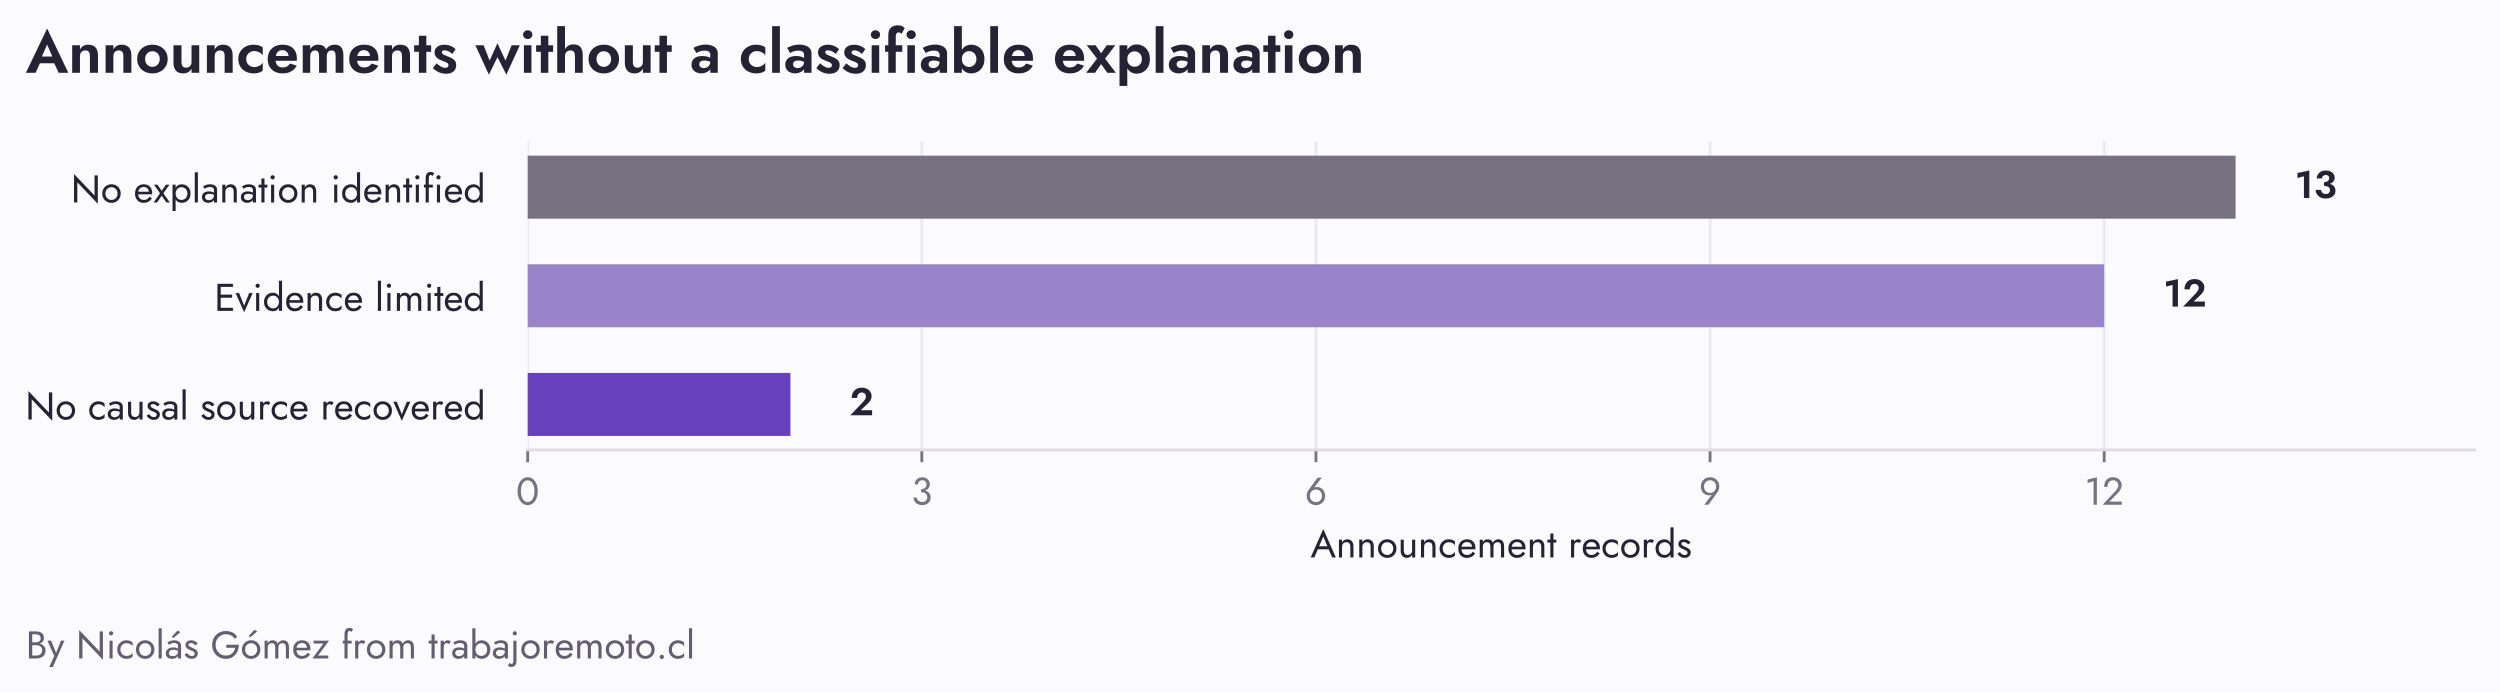
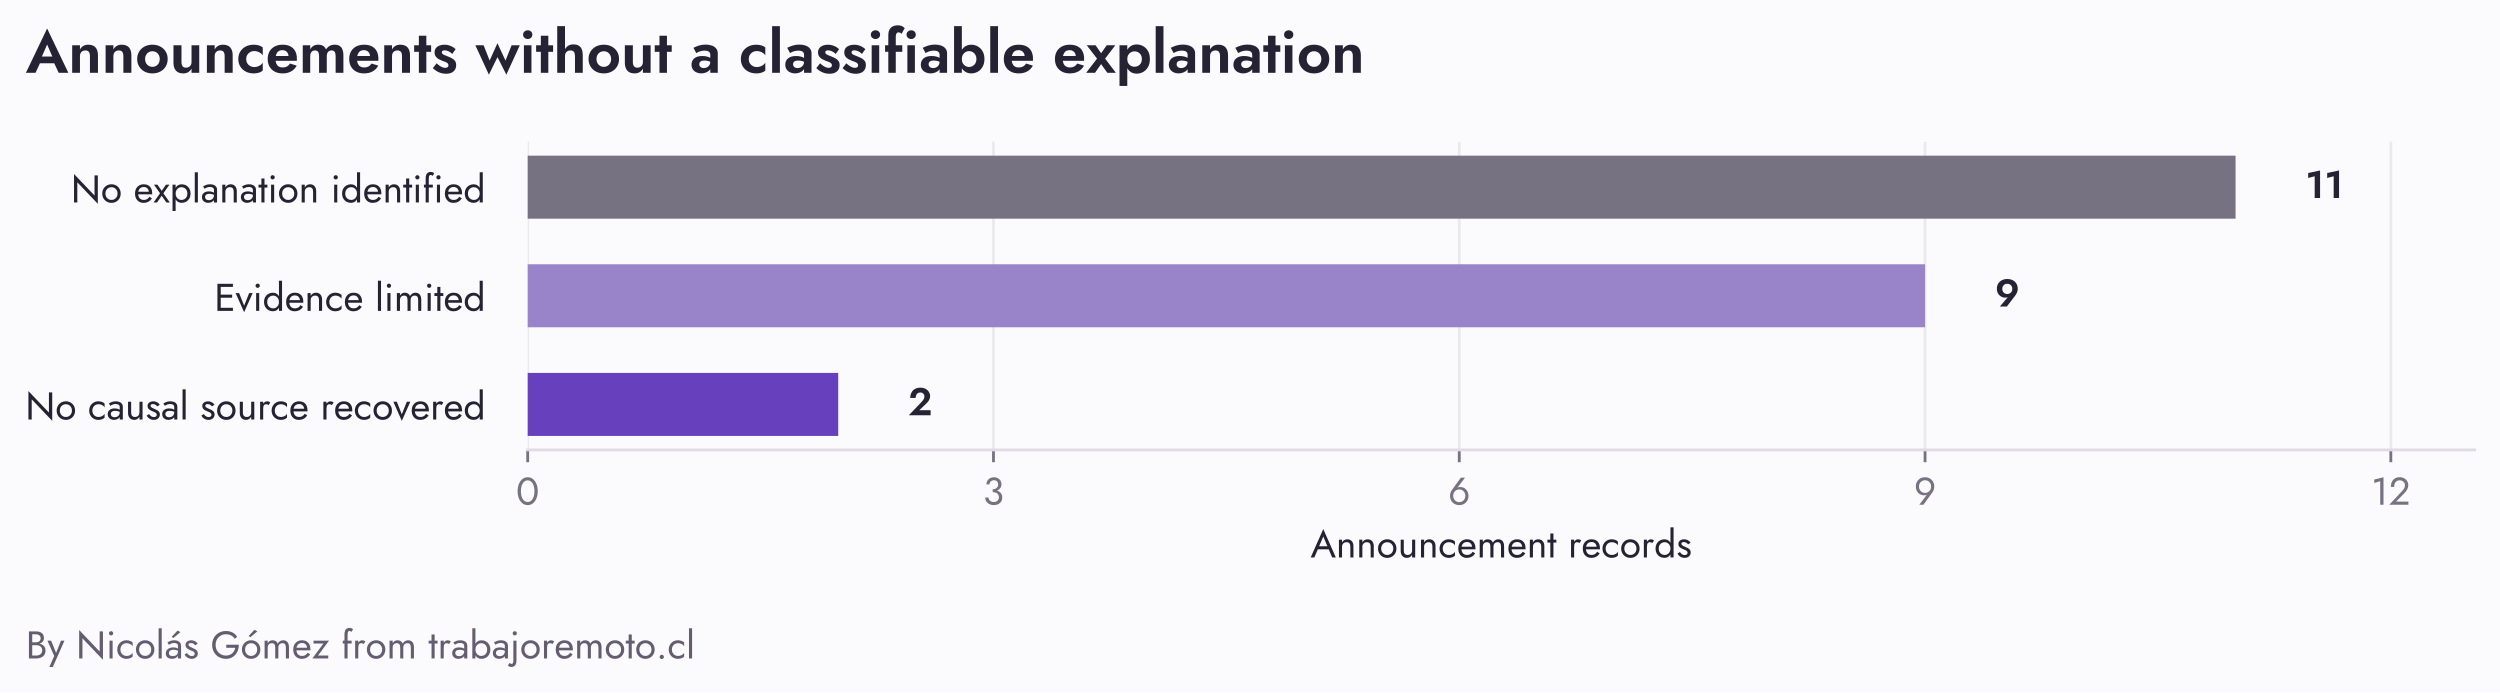
<svg xmlns="http://www.w3.org/2000/svg" xmlns:xlink="http://www.w3.org/1999/xlink" width="710.788pt" height="196.829pt" viewBox="0 0 710.788 196.829" version="1.1">
  <defs>
    <style type="text/css">*{stroke-linejoin: round; stroke-linecap: butt}</style>
  </defs>
  <g id="figure_1">
    <g id="patch_1">
      <path d="M 0 196.829  L 710.788 196.829  L 710.788 0  L 0 0  z " style="fill: #fbfafc" />
    </g>
    <g id="axes_1">
      <g id="patch_2">
        <path d="M 150.028 127.919  L 703.588 127.919  L 703.588 40.279  L 150.028 40.279  z " style="fill: #fbfafc" />
      </g>
      <g id="matplotlib.axis_1">
        <g id="xtick_1">
          <g id="line2d_1">
-             <path d="M 150.028 127.919  L 150.028 40.279  " clip-path="url(#p20ae5a63dd)" style="fill: none; stroke: #b0b0b0; stroke-opacity: 0.22; stroke-width: 0.8; stroke-linecap: square" />
+             <path d="M 150.028 127.919  L 150.028 40.279  " clip-path="url(#p7d969331b7)" style="fill: none; stroke: #b0b0b0; stroke-opacity: 0.22; stroke-width: 0.8; stroke-linecap: square" />
          </g>
          <g id="line2d_2">
            <defs>
-               <path id="m66d5bda780" d="M 0 0  L 0 3.5  " style="stroke: #777281; stroke-width: 0.8" />
+               <path id="m6f5ab41c43" d="M 0 0  L 0 3.5  " style="stroke: #777281; stroke-width: 0.8" />
            </defs>
            <g>
-               <use xlink:href="#m66d5bda780" x="150.028" y="127.919" style="fill: #777281; stroke: #777281; stroke-width: 0.8" />
+               <use xlink:href="#m6f5ab41c43" x="150.028" y="127.919" style="fill: #777281; stroke: #777281; stroke-width: 0.8" />
            </g>
          </g>
          <g id="text_1">
            <g style="fill: #777281" transform="translate(146.7278 143.4991) scale(0.11 -0.11)">
              <defs>
                <path id="Jost-Regular-30" d="M 800 2240  Q 800 2630 877 2960  Q 954 3290 1101 3530  Q 1248 3770 1456 3901  Q 1664 4032 1920 4032  Q 2182 4032 2387 3901  Q 2592 3770 2739 3530  Q 2886 3290 2963 2960  Q 3040 2630 3040 2240  Q 3040 1850 2963 1520  Q 2886 1190 2739 950  Q 2592 710 2387 579  Q 2182 448 1920 448  Q 1664 448 1456 579  Q 1248 710 1101 950  Q 954 1190 877 1520  Q 800 1850 800 2240  z M 256 2240  Q 256 1568 467 1049  Q 678 531 1052 233  Q 1427 -64 1920 -64  Q 2413 -64 2787 233  Q 3162 531 3373 1049  Q 3584 1568 3584 2240  Q 3584 2912 3373 3430  Q 3162 3949 2787 4246  Q 2413 4544 1920 4544  Q 1427 4544 1052 4246  Q 678 3949 467 3430  Q 256 2912 256 2240  z " transform="scale(0.015625)" />
              </defs>
              <use xlink:href="#Jost-Regular-30" />
            </g>
          </g>
        </g>
        <g id="xtick_2">
          <g id="line2d_3">
-             <path d="M 262.084 127.919  L 262.084 40.279  " clip-path="url(#p20ae5a63dd)" style="fill: none; stroke: #b0b0b0; stroke-opacity: 0.22; stroke-width: 0.8; stroke-linecap: square" />
+             <path d="M 282.458 127.919  L 282.458 40.279  " clip-path="url(#p7d969331b7)" style="fill: none; stroke: #b0b0b0; stroke-opacity: 0.22; stroke-width: 0.8; stroke-linecap: square" />
          </g>
          <g id="line2d_4">
            <g>
-               <use xlink:href="#m66d5bda780" x="262.084" y="127.919" style="fill: #777281; stroke: #777281; stroke-width: 0.8" />
+               <use xlink:href="#m6f5ab41c43" x="282.458" y="127.919" style="fill: #777281; stroke: #777281; stroke-width: 0.8" />
            </g>
          </g>
          <g id="text_2">
-             <g style="fill: #777281" transform="translate(259.0818 143.4991) scale(0.11 -0.11)">
+             <g style="fill: #777281" transform="translate(279.4558 143.4991) scale(0.11 -0.11)">
              <defs>
                <path id="Jost-Regular-33" d="M 1619 2208  Q 2054 2208 2380 2361  Q 2707 2515 2892 2777  Q 3078 3040 3078 3354  Q 3078 3674 2928 3942  Q 2778 4211 2499 4377  Q 2221 4544 1837 4544  Q 1472 4544 1187 4393  Q 902 4243 739 3980  Q 576 3718 576 3366  L 1094 3366  Q 1094 3661 1312 3856  Q 1530 4051 1843 4051  Q 2067 4051 2217 3961  Q 2368 3872 2445 3709  Q 2522 3546 2522 3334  Q 2522 3174 2461 3033  Q 2400 2893 2285 2787  Q 2170 2682 2003 2621  Q 1837 2560 1619 2560  L 1619 2208  z M 1811 -64  Q 2214 -64 2528 89  Q 2842 243 3024 524  Q 3206 806 3206 1184  Q 3206 1517 3081 1753  Q 2957 1990 2736 2140  Q 2515 2291 2230 2361  Q 1946 2432 1619 2432  L 1619 2080  Q 1837 2080 2022 2029  Q 2208 1978 2349 1872  Q 2490 1766 2570 1609  Q 2650 1453 2650 1248  Q 2650 1005 2547 825  Q 2445 646 2256 547  Q 2067 448 1811 448  Q 1555 448 1356 544  Q 1158 640 1046 806  Q 934 973 934 1184  L 384 1184  Q 384 922 486 694  Q 589 467 774 297  Q 960 128 1222 32  Q 1485 -64 1811 -64  z " transform="scale(0.015625)" />
              </defs>
              <use xlink:href="#Jost-Regular-33" />
            </g>
          </g>
        </g>
        <g id="xtick_3">
          <g id="line2d_5">
-             <path d="M 374.141 127.919  L 374.141 40.279  " clip-path="url(#p20ae5a63dd)" style="fill: none; stroke: #b0b0b0; stroke-opacity: 0.22; stroke-width: 0.8; stroke-linecap: square" />
+             <path d="M 414.889 127.919  L 414.889 40.279  " clip-path="url(#p7d969331b7)" style="fill: none; stroke: #b0b0b0; stroke-opacity: 0.22; stroke-width: 0.8; stroke-linecap: square" />
          </g>
          <g id="line2d_6">
            <g>
-               <use xlink:href="#m66d5bda780" x="374.141" y="127.919" style="fill: #777281; stroke: #777281; stroke-width: 0.8" />
+               <use xlink:href="#m6f5ab41c43" x="414.889" y="127.919" style="fill: #777281; stroke: #777281; stroke-width: 0.8" />
            </g>
          </g>
          <g id="text_3">
-             <g style="fill: #777281" transform="translate(370.9735 143.4991) scale(0.11 -0.11)">
+             <g style="fill: #777281" transform="translate(411.7214 143.4991) scale(0.11 -0.11)">
              <defs>
                <path id="Jost-Regular-36" d="M 838 1472  Q 838 1779 969 2019  Q 1101 2259 1328 2393  Q 1555 2528 1843 2528  Q 2131 2528 2358 2393  Q 2586 2259 2717 2019  Q 2848 1779 2848 1472  Q 2848 1165 2717 931  Q 2586 698 2358 563  Q 2131 429 1843 429  Q 1555 429 1328 563  Q 1101 698 969 931  Q 838 1165 838 1472  z M 2112 4480  L 602 2400  Q 474 2221 397 1984  Q 320 1747 320 1472  Q 320 1011 521 665  Q 723 320 1068 128  Q 1414 -64 1843 -64  Q 2278 -64 2620 128  Q 2963 320 3164 665  Q 3366 1011 3366 1472  Q 3366 1779 3264 2044  Q 3162 2310 2979 2508  Q 2797 2707 2557 2816  Q 2317 2925 2042 2925  Q 1824 2925 1654 2873  Q 1485 2822 1357 2662  L 1395 2630  L 2797 4480  L 2112 4480  z " transform="scale(0.015625)" />
              </defs>
              <use xlink:href="#Jost-Regular-36" />
            </g>
          </g>
        </g>
        <g id="xtick_4">
          <g id="line2d_7">
-             <path d="M 486.198 127.919  L 486.198 40.279  " clip-path="url(#p20ae5a63dd)" style="fill: none; stroke: #b0b0b0; stroke-opacity: 0.22; stroke-width: 0.8; stroke-linecap: square" />
+             <path d="M 547.32 127.919  L 547.32 40.279  " clip-path="url(#p7d969331b7)" style="fill: none; stroke: #b0b0b0; stroke-opacity: 0.22; stroke-width: 0.8; stroke-linecap: square" />
          </g>
          <g id="line2d_8">
            <g>
-               <use xlink:href="#m66d5bda780" x="486.198" y="127.919" style="fill: #777281; stroke: #777281; stroke-width: 0.8" />
+               <use xlink:href="#m6f5ab41c43" x="547.32" y="127.919" style="fill: #777281; stroke: #777281; stroke-width: 0.8" />
            </g>
          </g>
          <g id="text_4">
-             <g style="fill: #777281" transform="translate(483.0302 143.4991) scale(0.11 -0.11)">
+             <g style="fill: #777281" transform="translate(544.152 143.4991) scale(0.11 -0.11)">
              <defs>
                <path id="Jost-Regular-39" d="M 2848 3008  Q 2848 2701 2717 2464  Q 2586 2227 2358 2089  Q 2131 1952 1843 1952  Q 1555 1952 1328 2089  Q 1101 2227 969 2464  Q 838 2701 838 3008  Q 838 3315 969 3548  Q 1101 3782 1328 3916  Q 1555 4051 1843 4051  Q 2131 4051 2358 3916  Q 2586 3782 2717 3548  Q 2848 3315 2848 3008  z M 1574 0  L 3085 2080  Q 3213 2259 3289 2496  Q 3366 2733 3366 3008  Q 3366 3469 3164 3814  Q 2963 4160 2620 4352  Q 2278 4544 1843 4544  Q 1414 4544 1068 4352  Q 723 4160 521 3814  Q 320 3469 320 3008  Q 320 2701 422 2435  Q 525 2170 707 1971  Q 890 1773 1130 1664  Q 1370 1555 1645 1555  Q 1862 1555 2032 1606  Q 2202 1658 2330 1818  L 2291 1850  L 890 0  L 1574 0  z " transform="scale(0.015625)" />
              </defs>
              <use xlink:href="#Jost-Regular-39" />
            </g>
          </g>
        </g>
        <g id="xtick_5">
          <g id="line2d_9">
-             <path d="M 598.255 127.919  L 598.255 40.279  " clip-path="url(#p20ae5a63dd)" style="fill: none; stroke: #b0b0b0; stroke-opacity: 0.22; stroke-width: 0.8; stroke-linecap: square" />
+             <path d="M 679.75 127.919  L 679.75 40.279  " clip-path="url(#p7d969331b7)" style="fill: none; stroke: #b0b0b0; stroke-opacity: 0.22; stroke-width: 0.8; stroke-linecap: square" />
          </g>
          <g id="line2d_10">
            <g>
-               <use xlink:href="#m66d5bda780" x="598.255" y="127.919" style="fill: #777281; stroke: #777281; stroke-width: 0.8" />
+               <use xlink:href="#m6f5ab41c43" x="679.75" y="127.919" style="fill: #777281; stroke: #777281; stroke-width: 0.8" />
            </g>
          </g>
          <g id="text_5">
-             <g style="fill: #777281" transform="translate(592.6497 143.4991) scale(0.11 -0.11)">
+             <g style="fill: #777281" transform="translate(674.1455 143.4991) scale(0.11 -0.11)">
              <defs>
                <path id="Jost-Regular-31" d="M 512 3597  L 1504 3891  L 1504 0  L 2048 0  L 2048 4544  L 512 4160  L 512 3597  z " transform="scale(0.015625)" />
                <path id="Jost-Regular-32" d="M 128 0  L 3290 0  L 3290 512  L 1248 512  L 2675 1965  Q 2938 2234 3104 2573  Q 3270 2912 3270 3258  Q 3270 3462 3187 3686  Q 3104 3910 2931 4105  Q 2758 4301 2489 4425  Q 2221 4550 1850 4550  Q 1389 4550 1059 4348  Q 730 4147 557 3785  Q 384 3424 384 2944  L 928 2944  Q 928 3283 1037 3529  Q 1146 3776 1354 3907  Q 1562 4038 1850 4038  Q 2054 4038 2214 3968  Q 2374 3898 2486 3782  Q 2598 3667 2656 3526  Q 2714 3386 2714 3238  Q 2714 3059 2659 2896  Q 2605 2733 2499 2576  Q 2394 2419 2246 2259  L 128 0  z " transform="scale(0.015625)" />
              </defs>
              <use xlink:href="#Jost-Regular-31" />
              <use xlink:href="#Jost-Regular-32" x="45" />
            </g>
          </g>
        </g>
        <g id="text_6">
          <g style="fill: #252333" transform="translate(372.5959 158.4991) scale(0.11 -0.11)">
            <defs>
              <path id="Jost-Regular-41" d="M 941 1344  L 3309 1344  L 3117 1856  L 1133 1856  L 941 1344  z M 2112 3469  L 2880 1664  L 2931 1536  L 3584 0  L 4192 0  L 2112 4704  L 32 0  L 640 0  L 1306 1574  L 1357 1690  L 2112 3469  z " transform="scale(0.015625)" />
              <path id="Jost-Regular-6e" d="M 2368 1792  L 2368 0  L 2880 0  L 2880 1856  Q 2880 2387 2608 2697  Q 2336 3008 1869 3008  Q 1581 3008 1360 2880  Q 1139 2752 992 2483  L 992 2944  L 480 2944  L 480 0  L 992 0  L 992 1792  Q 992 2010 1085 2176  Q 1178 2342 1347 2435  Q 1517 2528 1741 2528  Q 2048 2528 2208 2342  Q 2368 2157 2368 1792  z " transform="scale(0.015625)" />
              <path id="Jost-Regular-6f" d="M 224 1472  Q 224 1030 425 681  Q 627 333 972 134  Q 1318 -64 1747 -64  Q 2182 -64 2524 134  Q 2867 333 3068 681  Q 3270 1030 3270 1472  Q 3270 1920 3068 2265  Q 2867 2611 2524 2809  Q 2182 3008 1747 3008  Q 1318 3008 972 2809  Q 627 2611 425 2265  Q 224 1920 224 1472  z M 742 1472  Q 742 1779 873 2019  Q 1005 2259 1232 2393  Q 1459 2528 1747 2528  Q 2035 2528 2262 2393  Q 2490 2259 2621 2019  Q 2752 1779 2752 1472  Q 2752 1165 2621 928  Q 2490 691 2262 553  Q 2035 416 1747 416  Q 1459 416 1232 553  Q 1005 691 873 928  Q 742 1165 742 1472  z " transform="scale(0.015625)" />
              <path id="Jost-Regular-75" d="M 992 1152  L 992 2944  L 480 2944  L 480 1088  Q 480 563 755 249  Q 1030 -64 1491 -64  Q 1786 -64 2003 67  Q 2221 198 2368 461  L 2368 0  L 2880 0  L 2880 2944  L 2368 2944  L 2368 1152  Q 2368 934 2275 768  Q 2182 602 2012 509  Q 1843 416 1619 416  Q 1312 416 1152 608  Q 992 800 992 1152  z " transform="scale(0.015625)" />
              <path id="Jost-Regular-63" d="M 710 1472  Q 710 1779 841 2019  Q 973 2259 1200 2393  Q 1427 2528 1715 2528  Q 1952 2528 2160 2454  Q 2368 2381 2521 2259  Q 2675 2138 2739 1990  L 2739 2630  Q 2586 2810 2301 2909  Q 2016 3008 1715 3008  Q 1286 3008 940 2809  Q 595 2611 393 2265  Q 192 1920 192 1472  Q 192 1030 393 681  Q 595 333 940 134  Q 1286 -64 1715 -64  Q 2016 -64 2301 35  Q 2586 134 2739 314  L 2739 954  Q 2675 813 2521 688  Q 2368 563 2160 489  Q 1952 416 1715 416  Q 1427 416 1200 553  Q 973 691 841 928  Q 710 1165 710 1472  z " transform="scale(0.015625)" />
              <path id="Jost-Regular-65" d="M 1619 -64  Q 2093 -64 2441 125  Q 2790 314 3021 685  L 2605 947  Q 2445 678 2214 547  Q 1984 416 1683 416  Q 1382 416 1171 544  Q 960 672 851 915  Q 742 1158 742 1504  Q 749 1843 861 2076  Q 973 2310 1181 2435  Q 1389 2560 1683 2560  Q 1933 2560 2118 2451  Q 2304 2342 2409 2150  Q 2515 1958 2515 1696  Q 2515 1651 2496 1584  Q 2477 1517 2458 1485  L 2662 1779  L 550 1779  L 550 1344  L 3066 1344  Q 3066 1357 3069 1405  Q 3072 1453 3072 1498  Q 3072 1965 2905 2304  Q 2739 2643 2428 2825  Q 2118 3008 1683 3008  Q 1248 3008 918 2816  Q 589 2624 406 2278  Q 224 1933 224 1472  Q 224 1018 400 672  Q 576 326 893 131  Q 1210 -64 1619 -64  z " transform="scale(0.015625)" />
              <path id="Jost-Regular-6d" d="M 4512 1856  Q 4512 2221 4400 2480  Q 4288 2739 4077 2873  Q 3866 3008 3565 3008  Q 3270 3008 3040 2870  Q 2810 2733 2656 2458  Q 2554 2720 2333 2864  Q 2112 3008 1805 3008  Q 1530 3008 1328 2886  Q 1126 2765 992 2515  L 992 2944  L 480 2944  L 480 0  L 992 0  L 992 1792  Q 992 2022 1075 2188  Q 1158 2355 1312 2441  Q 1466 2528 1677 2528  Q 1965 2528 2102 2349  Q 2240 2170 2240 1792  L 2240 0  L 2752 0  L 2752 1792  Q 2752 2022 2835 2188  Q 2918 2355 3072 2441  Q 3226 2528 3437 2528  Q 3725 2528 3862 2349  Q 4000 2170 4000 1792  L 4000 0  L 4512 0  L 4512 1856  z " transform="scale(0.015625)" />
              <path id="Jost-Regular-74" d="M 32 2944  L 32 2464  L 1504 2464  L 1504 2944  L 32 2944  z M 512 3968  L 512 0  L 1024 0  L 1024 3968  L 512 3968  z " transform="scale(0.015625)" />
              <path id="Jost-Regular-20" transform="scale(0.015625)" />
              <path id="Jost-Regular-72" d="M 992 2944  L 480 2944  L 480 0  L 992 0  L 992 2944  z M 1882 2381  L 2163 2803  Q 2048 2925 1910 2966  Q 1773 3008 1613 3008  Q 1408 3008 1209 2848  Q 1011 2688 886 2416  Q 762 2144 762 1792  L 992 1792  Q 992 2003 1033 2169  Q 1075 2336 1184 2432  Q 1293 2528 1485 2528  Q 1613 2528 1696 2493  Q 1779 2458 1882 2381  z " transform="scale(0.015625)" />
              <path id="Jost-Regular-64" d="M 2688 4992  L 2688 0  L 3200 0  L 3200 4992  L 2688 4992  z M 224 1472  Q 224 998 422 652  Q 621 307 953 121  Q 1286 -64 1683 -64  Q 2054 -64 2329 121  Q 2605 307 2761 652  Q 2918 998 2918 1472  Q 2918 1952 2761 2294  Q 2605 2637 2329 2822  Q 2054 3008 1683 3008  Q 1286 3008 953 2822  Q 621 2637 422 2294  Q 224 1952 224 1472  z M 742 1472  Q 742 1811 880 2048  Q 1018 2285 1248 2406  Q 1478 2528 1747 2528  Q 1971 2528 2188 2406  Q 2406 2285 2547 2048  Q 2688 1811 2688 1472  Q 2688 1133 2547 896  Q 2406 659 2188 537  Q 1971 416 1747 416  Q 1478 416 1248 537  Q 1018 659 880 896  Q 742 1133 742 1472  z " transform="scale(0.015625)" />
              <path id="Jost-Regular-73" d="M 602 902  L 198 653  Q 282 480 445 313  Q 608 147 845 41  Q 1082 -64 1376 -64  Q 1830 -64 2108 192  Q 2387 448 2387 832  Q 2387 1094 2262 1260  Q 2138 1427 1926 1545  Q 1715 1664 1459 1766  Q 1306 1830 1165 1900  Q 1024 1971 934 2060  Q 845 2150 845 2266  Q 845 2413 960 2483  Q 1075 2554 1235 2554  Q 1466 2554 1648 2445  Q 1830 2336 1952 2170  L 2362 2432  Q 2272 2598 2112 2726  Q 1952 2854 1744 2931  Q 1536 3008 1299 3008  Q 1062 3008 841 2925  Q 621 2842 483 2669  Q 346 2496 346 2234  Q 346 1978 477 1808  Q 608 1638 803 1532  Q 998 1427 1190 1350  Q 1363 1286 1516 1212  Q 1670 1139 1769 1033  Q 1869 928 1869 774  Q 1869 602 1744 502  Q 1619 403 1402 403  Q 1222 403 1072 470  Q 922 538 806 653  Q 691 768 602 902  z " transform="scale(0.015625)" />
            </defs>
            <use xlink:href="#Jost-Regular-41" />
            <use xlink:href="#Jost-Regular-6e" x="66" />
            <use xlink:href="#Jost-Regular-6e" x="118.5" />
            <use xlink:href="#Jost-Regular-6f" x="171" />
            <use xlink:href="#Jost-Regular-75" x="225.6" />
            <use xlink:href="#Jost-Regular-6e" x="278.1" />
            <use xlink:href="#Jost-Regular-63" x="330.6" />
            <use xlink:href="#Jost-Regular-65" x="378.4" />
            <use xlink:href="#Jost-Regular-6d" x="429.9" />
            <use xlink:href="#Jost-Regular-65" x="507.9" />
            <use xlink:href="#Jost-Regular-6e" x="559.4" />
            <use xlink:href="#Jost-Regular-74" x="611.9" />
            <use xlink:href="#Jost-Regular-20" x="635.9" />
            <use xlink:href="#Jost-Regular-72" x="665.9" />
            <use xlink:href="#Jost-Regular-65" x="700.2" />
            <use xlink:href="#Jost-Regular-63" x="751.7" />
            <use xlink:href="#Jost-Regular-6f" x="799.5" />
            <use xlink:href="#Jost-Regular-72" x="854.1" />
            <use xlink:href="#Jost-Regular-64" x="888.4" />
            <use xlink:href="#Jost-Regular-73" x="945.4" />
          </g>
        </g>
      </g>
      <g id="matplotlib.axis_2">
        <g id="ytick_1">
          <g id="line2d_11" />
          <g id="text_7">
            <g style="fill: #252333" transform="translate(20.16625 57.56316) scale(0.11 -0.11)">
              <defs>
                <path id="Jost-Regular-4e" d="M 3904 4480  L 3904 1146  L 512 4704  L 512 0  L 1056 0  L 1056 3334  L 4448 -224  L 4448 4480  L 3904 4480  z " transform="scale(0.015625)" />
                <path id="Jost-Regular-78" d="M 2048 2944  L 1344 1920  L 640 2944  L 64 2944  L 1069 1517  L 0 0  L 576 0  L 1344 1114  L 2112 0  L 2688 0  L 1619 1517  L 2624 2944  L 2048 2944  z " transform="scale(0.015625)" />
                <path id="Jost-Regular-70" d="M 960 -1408  L 960 2944  L 448 2944  L 448 -1408  L 960 -1408  z M 3424 1472  Q 3424 1952 3225 2294  Q 3027 2637 2697 2822  Q 2368 3008 1965 3008  Q 1600 3008 1321 2822  Q 1043 2637 886 2294  Q 730 1952 730 1472  Q 730 998 886 652  Q 1043 307 1321 121  Q 1600 -64 1965 -64  Q 2368 -64 2697 121  Q 3027 307 3225 652  Q 3424 998 3424 1472  z M 2906 1472  Q 2906 1133 2768 896  Q 2630 659 2403 537  Q 2176 416 1901 416  Q 1677 416 1459 537  Q 1242 659 1101 896  Q 960 1133 960 1472  Q 960 1811 1101 2048  Q 1242 2285 1459 2406  Q 1677 2528 1901 2528  Q 2176 2528 2403 2406  Q 2630 2285 2768 2048  Q 2906 1811 2906 1472  z " transform="scale(0.015625)" />
                <path id="Jost-Regular-6c" d="M 480 4992  L 480 0  L 992 0  L 992 4992  L 480 4992  z " transform="scale(0.015625)" />
                <path id="Jost-Regular-61" d="M 710 909  Q 710 1069 787 1184  Q 864 1299 1021 1363  Q 1178 1427 1427 1427  Q 1696 1427 1933 1360  Q 2170 1293 2394 1139  L 2394 1440  Q 2349 1498 2221 1590  Q 2093 1683 1878 1756  Q 1664 1830 1344 1830  Q 800 1830 496 1571  Q 192 1312 192 883  Q 192 582 333 371  Q 474 160 707 48  Q 941 -64 1210 -64  Q 1453 -64 1699 25  Q 1946 115 2115 300  Q 2285 486 2285 768  L 2182 1152  Q 2182 922 2070 746  Q 1958 570 1769 474  Q 1581 378 1344 378  Q 1158 378 1014 438  Q 870 499 790 620  Q 710 742 710 909  z M 634 2266  Q 704 2317 825 2387  Q 947 2458 1123 2509  Q 1299 2560 1517 2560  Q 1651 2560 1772 2534  Q 1894 2509 1987 2451  Q 2080 2394 2131 2294  Q 2182 2195 2182 2042  L 2182 0  L 2694 0  L 2694 2112  Q 2694 2400 2550 2598  Q 2406 2797 2147 2902  Q 1888 3008 1542 3008  Q 1133 3008 841 2886  Q 550 2765 384 2643  L 634 2266  z " transform="scale(0.015625)" />
                <path id="Jost-Regular-69" d="M 480 4160  Q 480 4019 585 3913  Q 691 3808 832 3808  Q 979 3808 1081 3913  Q 1184 4019 1184 4160  Q 1184 4307 1081 4409  Q 979 4512 832 4512  Q 691 4512 585 4409  Q 480 4307 480 4160  z M 576 2944  L 576 0  L 1088 0  L 1088 2944  L 576 2944  z " transform="scale(0.015625)" />
                <path id="Jost-Regular-66" d="M 256 2944  L 256 2464  L 1728 2464  L 1728 2944  L 256 2944  z M 1677 4378  L 1958 4800  Q 1914 4864 1834 4921  Q 1754 4979 1645 5017  Q 1536 5056 1395 5056  Q 1126 5056 937 4944  Q 749 4832 646 4608  Q 544 4384 544 4032  L 544 0  L 1056 0  L 1056 3968  Q 1056 4179 1094 4307  Q 1133 4435 1200 4489  Q 1267 4544 1363 4544  Q 1440 4544 1526 4515  Q 1613 4486 1677 4378  z " transform="scale(0.015625)" />
              </defs>
              <use xlink:href="#Jost-Regular-4e" />
              <use xlink:href="#Jost-Regular-6f" x="77.5" />
              <use xlink:href="#Jost-Regular-20" x="132.1" />
              <use xlink:href="#Jost-Regular-65" x="162.1" />
              <use xlink:href="#Jost-Regular-78" x="213.6" />
              <use xlink:href="#Jost-Regular-70" x="255.6" />
              <use xlink:href="#Jost-Regular-6c" x="312.6" />
              <use xlink:href="#Jost-Regular-61" x="335.6" />
              <use xlink:href="#Jost-Regular-6e" x="383.7" />
              <use xlink:href="#Jost-Regular-61" x="436.2" />
              <use xlink:href="#Jost-Regular-74" x="484.3" />
              <use xlink:href="#Jost-Regular-69" x="508.3" />
              <use xlink:href="#Jost-Regular-6f" x="534.3" />
              <use xlink:href="#Jost-Regular-6e" x="588.9" />
              <use xlink:href="#Jost-Regular-20" x="641.4" />
              <use xlink:href="#Jost-Regular-69" x="671.4" />
              <use xlink:href="#Jost-Regular-64" x="697.4" />
              <use xlink:href="#Jost-Regular-65" x="754.4" />
              <use xlink:href="#Jost-Regular-6e" x="805.9" />
              <use xlink:href="#Jost-Regular-74" x="858.4" />
              <use xlink:href="#Jost-Regular-69" x="882.4" />
              <use xlink:href="#Jost-Regular-66" x="908.4" />
              <use xlink:href="#Jost-Regular-69" x="937" />
              <use xlink:href="#Jost-Regular-65" x="963" />
              <use xlink:href="#Jost-Regular-64" x="1014.5" />
            </g>
          </g>
        </g>
        <g id="ytick_2">
          <g id="line2d_12" />
          <g id="text_8">
            <g style="fill: #252333" transform="translate(60.94016 88.38906) scale(0.11 -0.11)">
              <defs>
                <path id="Jost-Regular-45" d="M 813 0  L 3072 0  L 3072 512  L 813 512  L 813 0  z M 813 3968  L 3072 3968  L 3072 4480  L 813 4480  L 813 3968  z M 813 2176  L 2944 2176  L 2944 2688  L 813 2688  L 813 2176  z M 512 4480  L 512 0  L 1056 0  L 1056 4480  L 512 4480  z " transform="scale(0.015625)" />
                <path id="Jost-Regular-76" d="M 0 2944  L 1408 -224  L 2816 2944  L 2240 2944  L 1408 864  L 576 2944  L 0 2944  z " transform="scale(0.015625)" />
              </defs>
              <use xlink:href="#Jost-Regular-45" />
              <use xlink:href="#Jost-Regular-76" x="55" />
              <use xlink:href="#Jost-Regular-69" x="99" />
              <use xlink:href="#Jost-Regular-64" x="125" />
              <use xlink:href="#Jost-Regular-65" x="182" />
              <use xlink:href="#Jost-Regular-6e" x="233.5" />
              <use xlink:href="#Jost-Regular-63" x="286" />
              <use xlink:href="#Jost-Regular-65" x="333.8" />
              <use xlink:href="#Jost-Regular-20" x="385.3" />
              <use xlink:href="#Jost-Regular-6c" x="415.3" />
              <use xlink:href="#Jost-Regular-69" x="438.3" />
              <use xlink:href="#Jost-Regular-6d" x="464.3" />
              <use xlink:href="#Jost-Regular-69" x="542.3" />
              <use xlink:href="#Jost-Regular-74" x="568.3" />
              <use xlink:href="#Jost-Regular-65" x="592.3" />
              <use xlink:href="#Jost-Regular-64" x="643.8" />
            </g>
          </g>
        </g>
        <g id="ytick_3">
          <g id="line2d_13" />
          <g id="text_9">
            <g style="fill: #252333" transform="translate(7.2 119.27) scale(0.11 -0.11)">
              <use xlink:href="#Jost-Regular-4e" />
              <use xlink:href="#Jost-Regular-6f" x="77.5" />
              <use xlink:href="#Jost-Regular-20" x="132.1" />
              <use xlink:href="#Jost-Regular-63" x="162.1" />
              <use xlink:href="#Jost-Regular-61" x="209.9" />
              <use xlink:href="#Jost-Regular-75" x="258" />
              <use xlink:href="#Jost-Regular-73" x="310.5" />
              <use xlink:href="#Jost-Regular-61" x="350.8" />
              <use xlink:href="#Jost-Regular-6c" x="398.9" />
              <use xlink:href="#Jost-Regular-20" x="421.9" />
              <use xlink:href="#Jost-Regular-73" x="451.9" />
              <use xlink:href="#Jost-Regular-6f" x="492.2" />
              <use xlink:href="#Jost-Regular-75" x="546.8" />
              <use xlink:href="#Jost-Regular-72" x="599.3" />
              <use xlink:href="#Jost-Regular-63" x="633.6" />
              <use xlink:href="#Jost-Regular-65" x="681.4" />
              <use xlink:href="#Jost-Regular-20" x="732.9" />
              <use xlink:href="#Jost-Regular-72" x="762.9" />
              <use xlink:href="#Jost-Regular-65" x="797.2" />
              <use xlink:href="#Jost-Regular-63" x="848.7" />
              <use xlink:href="#Jost-Regular-6f" x="896.5" />
              <use xlink:href="#Jost-Regular-76" x="951.1" />
              <use xlink:href="#Jost-Regular-65" x="995.1" />
              <use xlink:href="#Jost-Regular-72" x="1046.6" />
              <use xlink:href="#Jost-Regular-65" x="1080.9" />
              <use xlink:href="#Jost-Regular-64" x="1132.4" />
            </g>
          </g>
        </g>
      </g>
      <g id="patch_3">
-         <path d="M 150.028 44.263  L 635.607 44.263  L 635.607 62.174  L 150.028 62.174  z " clip-path="url(#p20ae5a63dd)" style="fill: #777281" />
+         <path d="M 150.028 44.263  L 635.607 44.263  L 635.607 62.174  L 150.028 62.174  z " clip-path="url(#p7d969331b7)" style="fill: #777281" />
      </g>
      <g id="patch_4">
-         <path d="M 150.028 75.144  L 598.255 75.144  L 598.255 93.055  L 150.028 93.055  z " clip-path="url(#p20ae5a63dd)" style="fill: #9984c9" />
+         <path d="M 150.028 75.144  L 547.32 75.144  L 547.32 93.055  L 150.028 93.055  z " clip-path="url(#p7d969331b7)" style="fill: #9984c9" />
      </g>
      <g id="patch_5">
-         <path d="M 150.028 106.025  L 224.732 106.025  L 224.732 123.935  L 150.028 123.935  z " clip-path="url(#p20ae5a63dd)" style="fill: #6741bd" />
+         <path d="M 150.028 106.025  L 238.315 106.025  L 238.315 123.935  L 150.028 123.935  z " clip-path="url(#p7d969331b7)" style="fill: #6741bd" />
      </g>
      <g id="patch_6">
        <path d="M 150.028 127.919  L 703.588 127.919  " style="fill: none; stroke: #dedbe5; stroke-width: 0.8; stroke-linejoin: miter; stroke-linecap: square" />
      </g>
      <g id="text_10">
-         <g style="fill: #252333" transform="translate(652.4153 56.29816) scale(0.11 -0.11)">
+         <g style="fill: #252333" transform="translate(655.4714 56.29816) scale(0.11 -0.11)">
          <defs>
            <path id="Jost-SemiBold-31" d="M 454 3315  L 1530 3597  L 1530 0  L 2419 0  L 2419 4557  L 454 4141  L 454 3315  z " transform="scale(0.015625)" />
-             <path id="Jost-SemiBold-33" d="M 1715 2182  Q 2221 2182 2617 2316  Q 3014 2451 3244 2710  Q 3475 2970 3475 3334  Q 3475 3674 3302 3949  Q 3130 4224 2800 4390  Q 2470 4557 2003 4557  Q 1562 4557 1229 4384  Q 896 4211 707 3913  Q 518 3616 518 3232  L 1370 3232  Q 1370 3482 1552 3645  Q 1734 3808 2003 3808  Q 2195 3808 2316 3744  Q 2438 3680 2502 3558  Q 2566 3437 2566 3277  Q 2566 3149 2505 3030  Q 2445 2912 2336 2819  Q 2227 2726 2070 2675  Q 1914 2624 1715 2624  L 1715 2182  z M 1965 -90  Q 2464 -90 2832 73  Q 3200 237 3401 531  Q 3603 826 3603 1210  Q 3603 1549 3462 1789  Q 3322 2029 3066 2185  Q 2810 2342 2467 2412  Q 2125 2483 1715 2483  L 1715 1997  Q 1952 1997 2134 1949  Q 2317 1901 2441 1811  Q 2566 1722 2630 1590  Q 2694 1459 2694 1306  Q 2694 1094 2604 953  Q 2515 813 2358 739  Q 2202 666 1990 666  Q 1786 666 1613 746  Q 1440 826 1337 979  Q 1235 1133 1235 1350  L 326 1350  Q 326 1062 441 803  Q 557 544 768 342  Q 979 141 1280 25  Q 1581 -90 1965 -90  z " transform="scale(0.015625)" />
          </defs>
          <use xlink:href="#Jost-SemiBold-31" />
-           <use xlink:href="#Jost-SemiBold-33" x="49.1" />
+           <use xlink:href="#Jost-SemiBold-31" x="49.1" />
        </g>
      </g>
      <g id="text_11">
-         <g style="fill: #252333" transform="translate(615.063 87.17906) scale(0.11 -0.11)">
+         <g style="fill: #252333" transform="translate(567.1843 87.17906) scale(0.11 -0.11)">
+           <defs>
+             <path id="Jost-SemiBold-39" d="M 2880 2938  Q 2880 2688 2771 2496  Q 2662 2304 2473 2195  Q 2285 2086 2048 2086  Q 1811 2086 1622 2195  Q 1434 2304 1325 2496  Q 1216 2688 1216 2938  Q 1216 3194 1325 3382  Q 1434 3571 1622 3676  Q 1811 3782 2048 3782  Q 2285 3782 2473 3676  Q 2662 3571 2771 3382  Q 2880 3194 2880 2938  z M 1971 13  L 3334 1792  Q 3520 2035 3648 2320  Q 3776 2605 3776 2938  Q 3776 3462 3542 3827  Q 3309 4192 2918 4381  Q 2528 4570 2048 4570  Q 1568 4570 1177 4381  Q 787 4192 553 3827  Q 320 3462 320 2938  Q 320 2611 435 2342  Q 550 2074 745 1882  Q 941 1690 1184 1587  Q 1427 1485 1683 1485  Q 1920 1485 2086 1539  Q 2253 1594 2413 1760  L 2253 1702  L 813 13  L 1971 13  z " transform="scale(0.015625)" />
+           </defs>
+           <use xlink:href="#Jost-SemiBold-39" />
+         </g>
+       </g>
+       <g id="text_12">
+         <g style="fill: #252333" transform="translate(258.1795 118.06) scale(0.11 -0.11)">
          <defs>
            <path id="Jost-SemiBold-32" d="M 128 0  L 3731 0  L 3731 838  L 1856 838  L 3021 1939  Q 3302 2195 3475 2508  Q 3648 2822 3648 3181  Q 3648 3424 3549 3667  Q 3450 3910 3248 4112  Q 3046 4314 2742 4438  Q 2438 4563 2035 4563  Q 1491 4563 1116 4336  Q 742 4109 550 3725  Q 358 3341 358 2861  L 1254 2861  Q 1254 3130 1347 3334  Q 1440 3539 1609 3651  Q 1779 3763 2016 3763  Q 2182 3763 2310 3708  Q 2438 3654 2528 3564  Q 2618 3475 2662 3360  Q 2707 3245 2707 3123  Q 2707 2950 2643 2790  Q 2579 2630 2457 2470  Q 2336 2310 2163 2125  L 128 0  z " transform="scale(0.015625)" />
          </defs>
-           <use xlink:href="#Jost-SemiBold-31" />
-           <use xlink:href="#Jost-SemiBold-32" x="49.1" />
-         </g>
-       </g>
-       <g id="text_12">
-         <g style="fill: #252333" transform="translate(241.5408 118.06) scale(0.11 -0.11)">
          <use xlink:href="#Jost-SemiBold-32" />
        </g>
      </g>
    </g>
    <g id="text_13">
      <g style="fill: #252333" transform="translate(7.347813 20.69906) scale(0.17 -0.17)">
        <defs>
          <path id="Jost-SemiBold-41" d="M 1107 1018  L 3475 1018  L 3366 1741  L 1216 1741  L 1107 1018  z M 2278 3027  L 2950 1472  L 2938 1242  L 3514 0  L 4550 0  L 2278 4742  L 6 0  L 1037 0  L 1626 1280  L 1606 1485  L 2278 3027  z " transform="scale(0.015625)" />
          <path id="Jost-SemiBold-6e" d="M 2310 1792  L 2310 0  L 3168 0  L 3168 1882  Q 3168 2413 2912 2710  Q 2656 3008 2131 3008  Q 1818 3008 1597 2877  Q 1376 2746 1242 2496  L 1242 2944  L 410 2944  L 410 0  L 1242 0  L 1242 1792  Q 1242 1978 1312 2112  Q 1382 2246 1516 2320  Q 1651 2394 1824 2394  Q 2080 2394 2195 2240  Q 2310 2086 2310 1792  z " transform="scale(0.015625)" />
          <path id="Jost-SemiBold-6f" d="M 211 1472  Q 211 1018 425 669  Q 640 320 1008 128  Q 1376 -64 1843 -64  Q 2310 -64 2678 128  Q 3046 320 3260 669  Q 3475 1018 3475 1472  Q 3475 1933 3260 2278  Q 3046 2624 2678 2816  Q 2310 3008 1843 3008  Q 1376 3008 1008 2816  Q 640 2624 425 2278  Q 211 1933 211 1472  z M 1056 1472  Q 1056 1722 1161 1914  Q 1267 2106 1446 2208  Q 1626 2310 1843 2310  Q 2061 2310 2240 2208  Q 2419 2106 2524 1914  Q 2630 1722 2630 1472  Q 2630 1222 2524 1033  Q 2419 845 2240 739  Q 2061 634 1843 634  Q 1626 634 1446 739  Q 1267 845 1161 1033  Q 1056 1222 1056 1472  z " transform="scale(0.015625)" />
          <path id="Jost-SemiBold-75" d="M 1267 1152  L 1267 2944  L 410 2944  L 410 1062  Q 410 538 669 237  Q 928 -64 1453 -64  Q 1766 -64 1984 67  Q 2202 198 2342 448  L 2342 0  L 3168 0  L 3168 2944  L 2342 2944  L 2342 1152  Q 2342 966 2268 832  Q 2195 698 2064 624  Q 1933 550 1754 550  Q 1498 550 1382 707  Q 1267 864 1267 1152  z " transform="scale(0.015625)" />
          <path id="Jost-SemiBold-63" d="M 1037 1472  Q 1037 1722 1152 1914  Q 1267 2106 1462 2218  Q 1658 2330 1894 2330  Q 2074 2330 2253 2272  Q 2432 2214 2582 2108  Q 2733 2003 2810 1862  L 2810 2714  Q 2656 2848 2409 2928  Q 2163 3008 1837 3008  Q 1370 3008 995 2816  Q 621 2624 406 2278  Q 192 1933 192 1472  Q 192 1018 406 669  Q 621 320 995 128  Q 1370 -64 1837 -64  Q 2163 -64 2409 16  Q 2656 96 2810 237  L 2810 1088  Q 2733 947 2589 841  Q 2445 736 2265 675  Q 2086 614 1894 614  Q 1658 614 1462 723  Q 1267 832 1152 1024  Q 1037 1216 1037 1472  z " transform="scale(0.015625)" />
          <path id="Jost-SemiBold-65" d="M 1798 -64  Q 2330 -64 2710 144  Q 3091 352 3322 768  L 2598 992  Q 2470 781 2275 675  Q 2080 570 1805 570  Q 1562 570 1389 678  Q 1216 787 1129 992  Q 1043 1197 1043 1491  Q 1050 1798 1136 2006  Q 1222 2214 1385 2320  Q 1549 2426 1792 2426  Q 1990 2426 2137 2336  Q 2285 2246 2365 2092  Q 2445 1939 2445 1722  Q 2445 1677 2422 1609  Q 2400 1542 2374 1504  L 2598 1798  L 685 1798  L 685 1286  L 3322 1286  Q 3328 1325 3331 1389  Q 3334 1453 3334 1510  Q 3334 1984 3155 2320  Q 2976 2656 2633 2832  Q 2291 3008 1805 3008  Q 1318 3008 960 2819  Q 602 2630 406 2288  Q 211 1946 211 1472  Q 211 1005 406 662  Q 602 320 960 128  Q 1318 -64 1798 -64  z " transform="scale(0.015625)" />
          <path id="Jost-SemiBold-6d" d="M 4762 1882  Q 4762 2240 4662 2493  Q 4563 2746 4358 2877  Q 4154 3008 3827 3008  Q 3526 3008 3292 2880  Q 3059 2752 2899 2502  Q 2803 2752 2592 2880  Q 2381 3008 2054 3008  Q 1760 3008 1549 2880  Q 1338 2752 1210 2509  L 1210 2944  L 410 2944  L 410 0  L 1210 0  L 1210 1792  Q 1210 1984 1274 2121  Q 1338 2259 1453 2326  Q 1568 2394 1722 2394  Q 1952 2394 2054 2243  Q 2157 2093 2157 1792  L 2157 0  L 2982 0  L 2982 1792  Q 2982 1984 3046 2121  Q 3110 2259 3225 2326  Q 3341 2394 3494 2394  Q 3725 2394 3827 2243  Q 3930 2093 3930 1792  L 3930 0  L 4762 0  L 4762 1882  z " transform="scale(0.015625)" />
          <path id="Jost-SemiBold-74" d="M 32 2944  L 32 2246  L 1850 2246  L 1850 2944  L 32 2944  z M 538 3968  L 538 0  L 1338 0  L 1338 3968  L 538 3968  z " transform="scale(0.015625)" />
          <path id="Jost-SemiBold-73" d="M 557 1018  L 154 499  Q 320 339 528 201  Q 736 64 995 -19  Q 1254 -102 1568 -102  Q 2074 -102 2362 144  Q 2650 390 2650 832  Q 2650 1101 2528 1267  Q 2406 1434 2204 1546  Q 2003 1658 1766 1747  Q 1574 1830 1424 1888  Q 1274 1946 1194 2019  Q 1114 2093 1114 2189  Q 1114 2298 1194 2352  Q 1274 2406 1414 2406  Q 1626 2406 1846 2297  Q 2067 2189 2227 2016  L 2592 2528  Q 2451 2669 2265 2774  Q 2080 2880 1862 2944  Q 1645 3008 1395 3008  Q 1101 3008 861 2915  Q 621 2822 480 2640  Q 339 2458 339 2195  Q 339 1920 464 1744  Q 589 1568 781 1462  Q 973 1357 1178 1280  Q 1395 1210 1536 1146  Q 1677 1082 1750 1002  Q 1824 922 1824 806  Q 1824 678 1734 604  Q 1645 531 1478 531  Q 1350 531 1206 582  Q 1062 634 902 739  Q 742 845 557 1018  z " transform="scale(0.015625)" />
          <path id="Jost-SemiBold-20" transform="scale(0.015625)" />
          <path id="Jost-SemiBold-77" d="M -26 2944  L 1421 -198  L 2342 1677  L 3290 -198  L 4730 2944  L 3853 2944  L 3200 1306  L 2336 3168  L 1504 1312  L 858 2944  L -26 2944  z " transform="scale(0.015625)" />
          <path id="Jost-SemiBold-69" d="M 371 4083  Q 371 3885 518 3750  Q 666 3616 870 3616  Q 1075 3616 1219 3750  Q 1363 3885 1363 4083  Q 1363 4288 1219 4419  Q 1075 4550 870 4550  Q 666 4550 518 4419  Q 371 4288 371 4083  z M 461 2944  L 461 0  L 1267 0  L 1267 2944  L 461 2944  z " transform="scale(0.015625)" />
          <path id="Jost-SemiBold-68" d="M 1242 4992  L 410 4992  L 410 0  L 1242 0  L 1242 4992  z M 2310 1792  L 2310 0  L 3142 0  L 3142 1914  Q 3142 2278 3033 2531  Q 2925 2784 2701 2912  Q 2477 3040 2131 3040  Q 1786 3040 1549 2873  Q 1312 2707 1193 2425  Q 1075 2144 1075 1792  L 1242 1792  Q 1242 1978 1312 2112  Q 1382 2246 1516 2320  Q 1651 2394 1824 2394  Q 2086 2394 2198 2240  Q 2310 2086 2310 1792  z " transform="scale(0.015625)" />
          <path id="Jost-SemiBold-61" d="M 998 915  Q 998 1043 1056 1129  Q 1114 1216 1235 1264  Q 1357 1312 1549 1312  Q 1786 1312 2000 1248  Q 2214 1184 2387 1056  L 2387 1440  Q 2323 1517 2176 1600  Q 2029 1683 1814 1740  Q 1600 1798 1318 1798  Q 768 1798 467 1548  Q 166 1299 166 870  Q 166 570 310 362  Q 454 154 691 45  Q 928 -64 1203 -64  Q 1472 -64 1718 32  Q 1965 128 2121 320  Q 2278 512 2278 794  L 2176 1178  Q 2176 966 2080 816  Q 1984 666 1830 586  Q 1677 506 1485 506  Q 1350 506 1238 554  Q 1126 602 1062 694  Q 998 787 998 915  z M 678 2112  Q 742 2157 876 2221  Q 1011 2285 1196 2329  Q 1382 2374 1587 2374  Q 1722 2374 1830 2348  Q 1939 2323 2019 2265  Q 2099 2208 2137 2121  Q 2176 2035 2176 1914  L 2176 0  L 2976 0  L 2976 2086  Q 2976 2387 2809 2595  Q 2643 2803 2348 2912  Q 2054 3021 1677 3021  Q 1267 3021 934 2909  Q 602 2797 371 2675  L 678 2112  z " transform="scale(0.015625)" />
          <path id="Jost-SemiBold-6c" d="M 410 4992  L 410 0  L 1242 0  L 1242 4992  L 410 4992  z " transform="scale(0.015625)" />
          <path id="Jost-SemiBold-66" d="M 160 2944  L 160 2246  L 2003 2246  L 2003 2944  L 160 2944  z M 1914 4160  L 2266 4781  Q 2208 4845 2109 4915  Q 2010 4986 1869 5034  Q 1728 5082 1530 5082  Q 1197 5082 966 4957  Q 736 4832 621 4601  Q 506 4371 506 4032  L 506 0  L 1306 0  L 1306 3846  Q 1306 4013 1344 4121  Q 1382 4230 1449 4278  Q 1517 4326 1613 4326  Q 1690 4326 1770 4291  Q 1850 4256 1914 4160  z " transform="scale(0.015625)" />
          <path id="Jost-SemiBold-62" d="M 1222 4992  L 390 4992  L 390 0  L 1222 0  L 1222 4992  z M 3642 1472  Q 3642 1965 3443 2307  Q 3245 2650 2921 2829  Q 2598 3008 2227 3008  Q 1862 3008 1577 2822  Q 1293 2637 1126 2294  Q 960 1952 960 1472  Q 960 998 1126 652  Q 1293 307 1577 121  Q 1862 -64 2227 -64  Q 2598 -64 2921 115  Q 3245 294 3443 640  Q 3642 986 3642 1472  z M 2784 1472  Q 2784 1210 2675 1018  Q 2566 826 2384 723  Q 2202 621 1984 621  Q 1798 621 1622 720  Q 1446 819 1334 1011  Q 1222 1203 1222 1472  Q 1222 1741 1334 1933  Q 1446 2125 1622 2224  Q 1798 2323 1984 2323  Q 2202 2323 2384 2220  Q 2566 2118 2675 1926  Q 2784 1734 2784 1472  z " transform="scale(0.015625)" />
          <path id="Jost-SemiBold-78" d="M 2202 2944  L 1600 2093  L 1011 2944  L 64 2944  L 1165 1517  L 0 0  L 947 0  L 1600 934  L 2266 0  L 3181 0  L 2029 1517  L 3117 2944  L 2202 2944  z " transform="scale(0.015625)" />
          <path id="Jost-SemiBold-70" d="M 1222 -1408  L 1222 2944  L 390 2944  L 390 -1408  L 1222 -1408  z M 3642 1472  Q 3642 1978 3443 2326  Q 3245 2675 2921 2854  Q 2598 3034 2227 3034  Q 1850 3034 1571 2842  Q 1293 2650 1142 2301  Q 992 1952 992 1472  Q 992 998 1142 646  Q 1293 294 1571 102  Q 1850 -90 2227 -90  Q 2598 -90 2921 89  Q 3245 269 3443 621  Q 3642 973 3642 1472  z M 2784 1472  Q 2784 1210 2675 1024  Q 2566 838 2384 742  Q 2202 646 1984 646  Q 1798 646 1622 739  Q 1446 832 1334 1017  Q 1222 1203 1222 1472  Q 1222 1741 1334 1926  Q 1446 2112 1622 2205  Q 1798 2298 1984 2298  Q 2202 2298 2384 2202  Q 2566 2106 2675 1920  Q 2784 1734 2784 1472  z " transform="scale(0.015625)" />
        </defs>
        <use xlink:href="#Jost-SemiBold-41" />
        <use xlink:href="#Jost-SemiBold-6e" x="71.1" />
        <use xlink:href="#Jost-SemiBold-6e" x="127" />
        <use xlink:href="#Jost-SemiBold-6f" x="182.9" />
        <use xlink:href="#Jost-SemiBold-75" x="240.5" />
        <use xlink:href="#Jost-SemiBold-6e" x="296.4" />
        <use xlink:href="#Jost-SemiBold-63" x="352.3" />
        <use xlink:href="#Jost-SemiBold-65" x="401.2" />
        <use xlink:href="#Jost-SemiBold-6d" x="456.7" />
        <use xlink:href="#Jost-SemiBold-65" x="537.5" />
        <use xlink:href="#Jost-SemiBold-6e" x="593" />
        <use xlink:href="#Jost-SemiBold-74" x="648.9" />
        <use xlink:href="#Jost-SemiBold-73" x="678.3" />
        <use xlink:href="#Jost-SemiBold-20" x="722.2" />
        <use xlink:href="#Jost-SemiBold-77" x="752.2" />
        <use xlink:href="#Jost-SemiBold-69" x="825.8" />
        <use xlink:href="#Jost-SemiBold-74" x="852.9" />
        <use xlink:href="#Jost-SemiBold-68" x="882.3" />
        <use xlink:href="#Jost-SemiBold-6f" x="937.8" />
        <use xlink:href="#Jost-SemiBold-75" x="995.4" />
        <use xlink:href="#Jost-SemiBold-74" x="1051.3" />
        <use xlink:href="#Jost-SemiBold-20" x="1080.7" />
        <use xlink:href="#Jost-SemiBold-61" x="1110.7" />
        <use xlink:href="#Jost-SemiBold-20" x="1162.8" />
        <use xlink:href="#Jost-SemiBold-63" x="1192.8" />
        <use xlink:href="#Jost-SemiBold-6c" x="1241.7" />
        <use xlink:href="#Jost-SemiBold-61" x="1267.5" />
        <use xlink:href="#Jost-SemiBold-73" x="1319.6" />
        <use xlink:href="#Jost-SemiBold-73" x="1363.5" />
        <use xlink:href="#Jost-SemiBold-69" x="1407.4" />
        <use xlink:href="#Jost-SemiBold-66" x="1434.5" />
        <use xlink:href="#Jost-SemiBold-69" x="1467.1" />
        <use xlink:href="#Jost-SemiBold-61" x="1494.2" />
        <use xlink:href="#Jost-SemiBold-62" x="1546.3" />
        <use xlink:href="#Jost-SemiBold-6c" x="1606.5" />
        <use xlink:href="#Jost-SemiBold-65" x="1632.3" />
        <use xlink:href="#Jost-SemiBold-20" x="1687.8" />
        <use xlink:href="#Jost-SemiBold-65" x="1717.8" />
        <use xlink:href="#Jost-SemiBold-78" x="1773.3" />
        <use xlink:href="#Jost-SemiBold-70" x="1823" />
        <use xlink:href="#Jost-SemiBold-6c" x="1883.2" />
        <use xlink:href="#Jost-SemiBold-61" x="1909" />
        <use xlink:href="#Jost-SemiBold-6e" x="1961.1" />
        <use xlink:href="#Jost-SemiBold-61" x="2017" />
        <use xlink:href="#Jost-SemiBold-74" x="2069.1" />
        <use xlink:href="#Jost-SemiBold-69" x="2098.5" />
        <use xlink:href="#Jost-SemiBold-6f" x="2125.6" />
        <use xlink:href="#Jost-SemiBold-6e" x="2183.2" />
      </g>
    </g>
    <g id="text_14">
      <g style="fill: #645d70" transform="translate(7.347813 187.2091) scale(0.11 -0.11)">
        <defs>
          <path id="Jost-Regular-42" d="M 941 2368  L 1664 2368  Q 2067 2368 2364 2483  Q 2662 2598 2828 2822  Q 2995 3046 2995 3360  Q 2995 3744 2828 3990  Q 2662 4237 2364 4358  Q 2067 4480 1664 4480  L 512 4480  L 512 0  L 1728 0  Q 2163 0 2505 144  Q 2848 288 3049 579  Q 3251 870 3251 1312  Q 3251 1619 3136 1843  Q 3021 2067 2813 2211  Q 2605 2355 2329 2425  Q 2054 2496 1728 2496  L 941 2496  L 941 2195  L 1728 2195  Q 1946 2195 2125 2140  Q 2304 2086 2435 1977  Q 2566 1869 2636 1709  Q 2707 1549 2707 1344  Q 2707 1069 2582 877  Q 2458 685 2237 582  Q 2016 480 1728 480  L 1056 480  L 1056 4000  L 1664 4000  Q 2003 4000 2227 3824  Q 2451 3648 2451 3328  Q 2451 3117 2348 2969  Q 2246 2822 2067 2745  Q 1888 2669 1664 2669  L 941 2669  L 941 2368  z " transform="scale(0.015625)" />
          <path id="Jost-Regular-79" d="M 2816 2944  L 2240 2944  L 1331 666  L 1542 640  L 608 2944  L 0 2944  L 1126 416  L 320 -1408  L 896 -1408  L 2816 2944  z " transform="scale(0.015625)" />
          <path id="Jost-Regular-e1" d="M 710 864  Q 710 1043 793 1171  Q 877 1299 1046 1369  Q 1216 1440 1472 1440  Q 1754 1440 1978 1366  Q 2202 1293 2419 1139  L 2419 1440  Q 2374 1498 2252 1590  Q 2131 1683 1929 1756  Q 1728 1830 1446 1830  Q 1094 1830 809 1715  Q 525 1600 358 1373  Q 192 1146 192 800  Q 192 531 317 339  Q 442 147 672 41  Q 902 -64 1203 -64  Q 1510 -64 1760 41  Q 2010 147 2160 348  Q 2310 550 2310 832  L 2208 1152  Q 2208 877 2096 710  Q 1984 544 1785 467  Q 1587 390 1331 390  Q 1126 390 988 444  Q 851 499 780 604  Q 710 710 710 864  z M 710 2253  Q 781 2304 905 2377  Q 1030 2451 1203 2505  Q 1376 2560 1587 2560  Q 1830 2560 2019 2448  Q 2208 2336 2208 2112  L 2208 0  L 2720 0  L 2720 2112  Q 2720 2400 2576 2598  Q 2432 2797 2179 2902  Q 1926 3008 1587 3008  Q 1190 3008 908 2886  Q 627 2765 461 2643  L 710 2253  z M 2611 4352  L 2131 4608  L 1171 3584  L 1459 3392  L 2611 4352  z " transform="scale(0.015625)" />
          <path id="Jost-Regular-47" d="M 2592 1760  L 4083 1760  Q 4026 1498 3901 1267  Q 3776 1037 3584 857  Q 3392 678 3126 579  Q 2861 480 2528 480  Q 2054 480 1670 704  Q 1286 928 1059 1325  Q 832 1722 832 2240  Q 832 2765 1059 3158  Q 1286 3552 1670 3776  Q 2054 4000 2528 4000  Q 3040 4000 3417 3798  Q 3795 3597 4006 3238  L 4390 3590  Q 4198 3904 3920 4115  Q 3642 4326 3293 4435  Q 2944 4544 2528 4544  Q 2042 4544 1626 4374  Q 1210 4205 902 3894  Q 595 3584 425 3161  Q 256 2739 256 2240  Q 256 1741 425 1318  Q 595 896 902 585  Q 1210 275 1626 105  Q 2042 -64 2528 -64  Q 3040 -64 3440 125  Q 3840 314 4115 640  Q 4390 966 4531 1385  Q 4672 1805 4672 2272  L 2592 2272  L 2592 1760  z " transform="scale(0.015625)" />
          <path id="Jost-Regular-f3" d="M 224 1472  Q 224 1030 425 681  Q 627 333 972 134  Q 1318 -64 1747 -64  Q 2182 -64 2524 134  Q 2867 333 3068 681  Q 3270 1030 3270 1472  Q 3270 1920 3068 2265  Q 2867 2611 2524 2809  Q 2182 3008 1747 3008  Q 1318 3008 972 2809  Q 627 2611 425 2265  Q 224 1920 224 1472  z M 742 1472  Q 742 1779 873 2019  Q 1005 2259 1232 2393  Q 1459 2528 1747 2528  Q 2035 2528 2262 2393  Q 2490 2259 2621 2019  Q 2752 1779 2752 1472  Q 2752 1165 2621 928  Q 2490 691 2262 553  Q 2035 416 1747 416  Q 1459 416 1232 553  Q 1005 691 873 928  Q 742 1165 742 1472  z M 2771 4480  L 2291 4736  L 1331 3712  L 1619 3520  L 2771 4480  z " transform="scale(0.015625)" />
          <path id="Jost-Regular-7a" d="M 1920 2464  L 96 0  L 2720 0  L 2720 480  L 1024 480  L 2848 2944  L 288 2944  L 288 2464  L 1920 2464  z " transform="scale(0.015625)" />
          <path id="Jost-Regular-62" d="M 960 4992  L 448 4992  L 448 0  L 960 0  L 960 4992  z M 3424 1472  Q 3424 1952 3225 2294  Q 3027 2637 2697 2822  Q 2368 3008 1965 3008  Q 1600 3008 1321 2822  Q 1043 2637 886 2294  Q 730 1952 730 1472  Q 730 998 886 652  Q 1043 307 1321 121  Q 1600 -64 1965 -64  Q 2368 -64 2697 121  Q 3027 307 3225 652  Q 3424 998 3424 1472  z M 2906 1472  Q 2906 1133 2768 896  Q 2630 659 2403 537  Q 2176 416 1901 416  Q 1677 416 1459 537  Q 1242 659 1101 896  Q 960 1133 960 1472  Q 960 1811 1101 2048  Q 1242 2285 1459 2406  Q 1677 2528 1901 2528  Q 2176 2528 2403 2406  Q 2630 2285 2768 2048  Q 2906 1811 2906 1472  z " transform="scale(0.015625)" />
          <path id="Jost-Regular-6a" d="M 397 4160  Q 397 4019 499 3916  Q 602 3814 742 3814  Q 890 3814 989 3916  Q 1088 4019 1088 4160  Q 1088 4307 989 4406  Q 890 4506 742 4506  Q 602 4506 499 4406  Q 397 4307 397 4160  z M -109 -730  L -390 -1152  Q -326 -1235 -243 -1292  Q -160 -1350 -57 -1379  Q 45 -1408 173 -1408  Q 442 -1408 634 -1286  Q 826 -1165 925 -934  Q 1024 -704 1024 -384  L 1024 2944  L 512 2944  L 512 -320  Q 512 -525 480 -653  Q 448 -781 381 -838  Q 314 -896 205 -896  Q 102 -896 22 -851  Q -58 -806 -109 -730  z " transform="scale(0.015625)" />
          <path id="Jost-Regular-2e" d="M 608 256  Q 608 115 713 9  Q 819 -96 960 -96  Q 1107 -96 1209 9  Q 1312 115 1312 256  Q 1312 403 1209 505  Q 1107 608 960 608  Q 819 608 713 505  Q 608 403 608 256  z " transform="scale(0.015625)" />
        </defs>
        <use xlink:href="#Jost-Regular-42" />
        <use xlink:href="#Jost-Regular-79" x="55.8" />
        <use xlink:href="#Jost-Regular-20" x="99.8" />
        <use xlink:href="#Jost-Regular-4e" x="129.8" />
        <use xlink:href="#Jost-Regular-69" x="207.3" />
        <use xlink:href="#Jost-Regular-63" x="233.3" />
        <use xlink:href="#Jost-Regular-6f" x="281.1" />
        <use xlink:href="#Jost-Regular-6c" x="335.7" />
        <use xlink:href="#Jost-Regular-e1" x="358.7" />
        <use xlink:href="#Jost-Regular-73" x="407.2" />
        <use xlink:href="#Jost-Regular-20" x="447.5" />
        <use xlink:href="#Jost-Regular-47" x="477.5" />
        <use xlink:href="#Jost-Regular-f3" x="555" />
        <use xlink:href="#Jost-Regular-6d" x="609.6" />
        <use xlink:href="#Jost-Regular-65" x="687.6" />
        <use xlink:href="#Jost-Regular-7a" x="739.1" />
        <use xlink:href="#Jost-Regular-20" x="785.1" />
        <use xlink:href="#Jost-Regular-66" x="815.1" />
        <use xlink:href="#Jost-Regular-72" x="843.7" />
        <use xlink:href="#Jost-Regular-6f" x="878" />
        <use xlink:href="#Jost-Regular-6d" x="932.6" />
        <use xlink:href="#Jost-Regular-20" x="1010.6" />
        <use xlink:href="#Jost-Regular-74" x="1040.6" />
        <use xlink:href="#Jost-Regular-72" x="1064.6" />
        <use xlink:href="#Jost-Regular-61" x="1098.9" />
        <use xlink:href="#Jost-Regular-62" x="1147" />
        <use xlink:href="#Jost-Regular-61" x="1204" />
        <use xlink:href="#Jost-Regular-6a" x="1252.1" />
        <use xlink:href="#Jost-Regular-6f" x="1277.1" />
        <use xlink:href="#Jost-Regular-72" x="1331.7" />
        <use xlink:href="#Jost-Regular-65" x="1366" />
        <use xlink:href="#Jost-Regular-6d" x="1417.5" />
        <use xlink:href="#Jost-Regular-6f" x="1495.5" />
        <use xlink:href="#Jost-Regular-74" x="1550.1" />
        <use xlink:href="#Jost-Regular-6f" x="1574.1" />
        <use xlink:href="#Jost-Regular-2e" x="1628.7" />
        <use xlink:href="#Jost-Regular-63" x="1658.7" />
        <use xlink:href="#Jost-Regular-6c" x="1706.5" />
      </g>
    </g>
  </g>
  <defs>
-     <clipPath id="p20ae5a63dd">
+     <clipPath id="p7d969331b7">
      <rect x="150.028" y="40.279" width="553.56" height="87.64" />
    </clipPath>
  </defs>
</svg>
